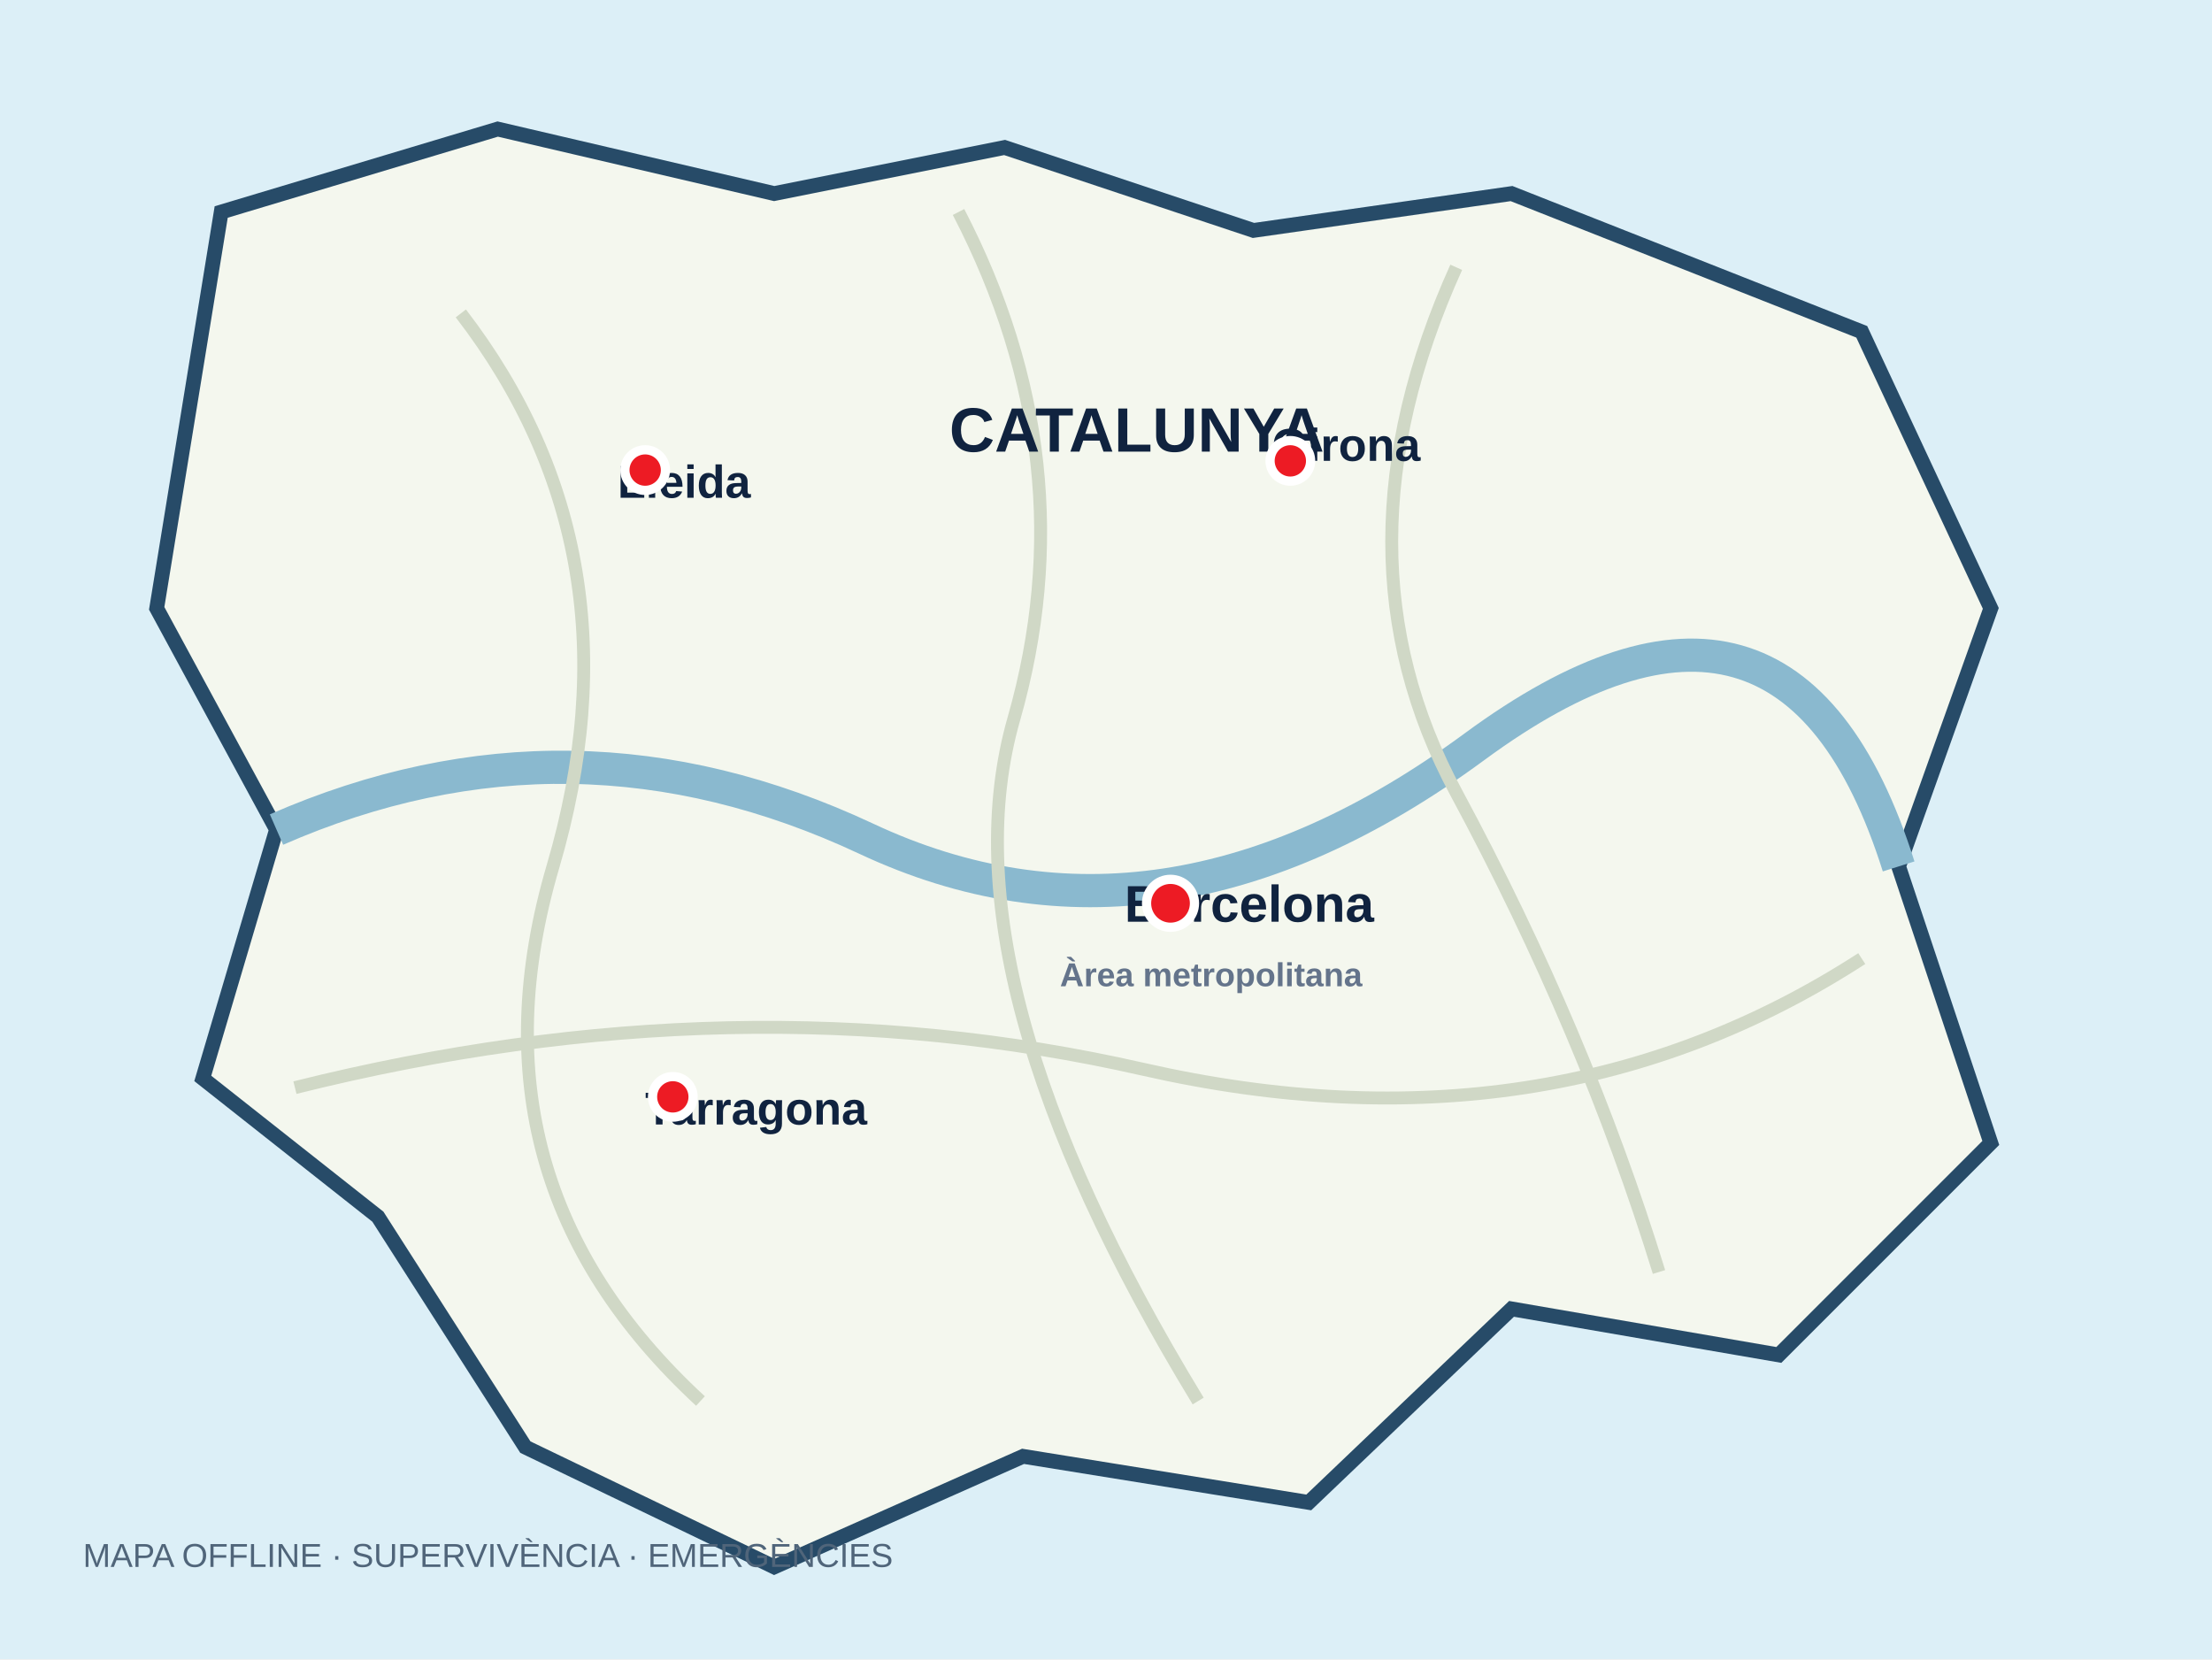
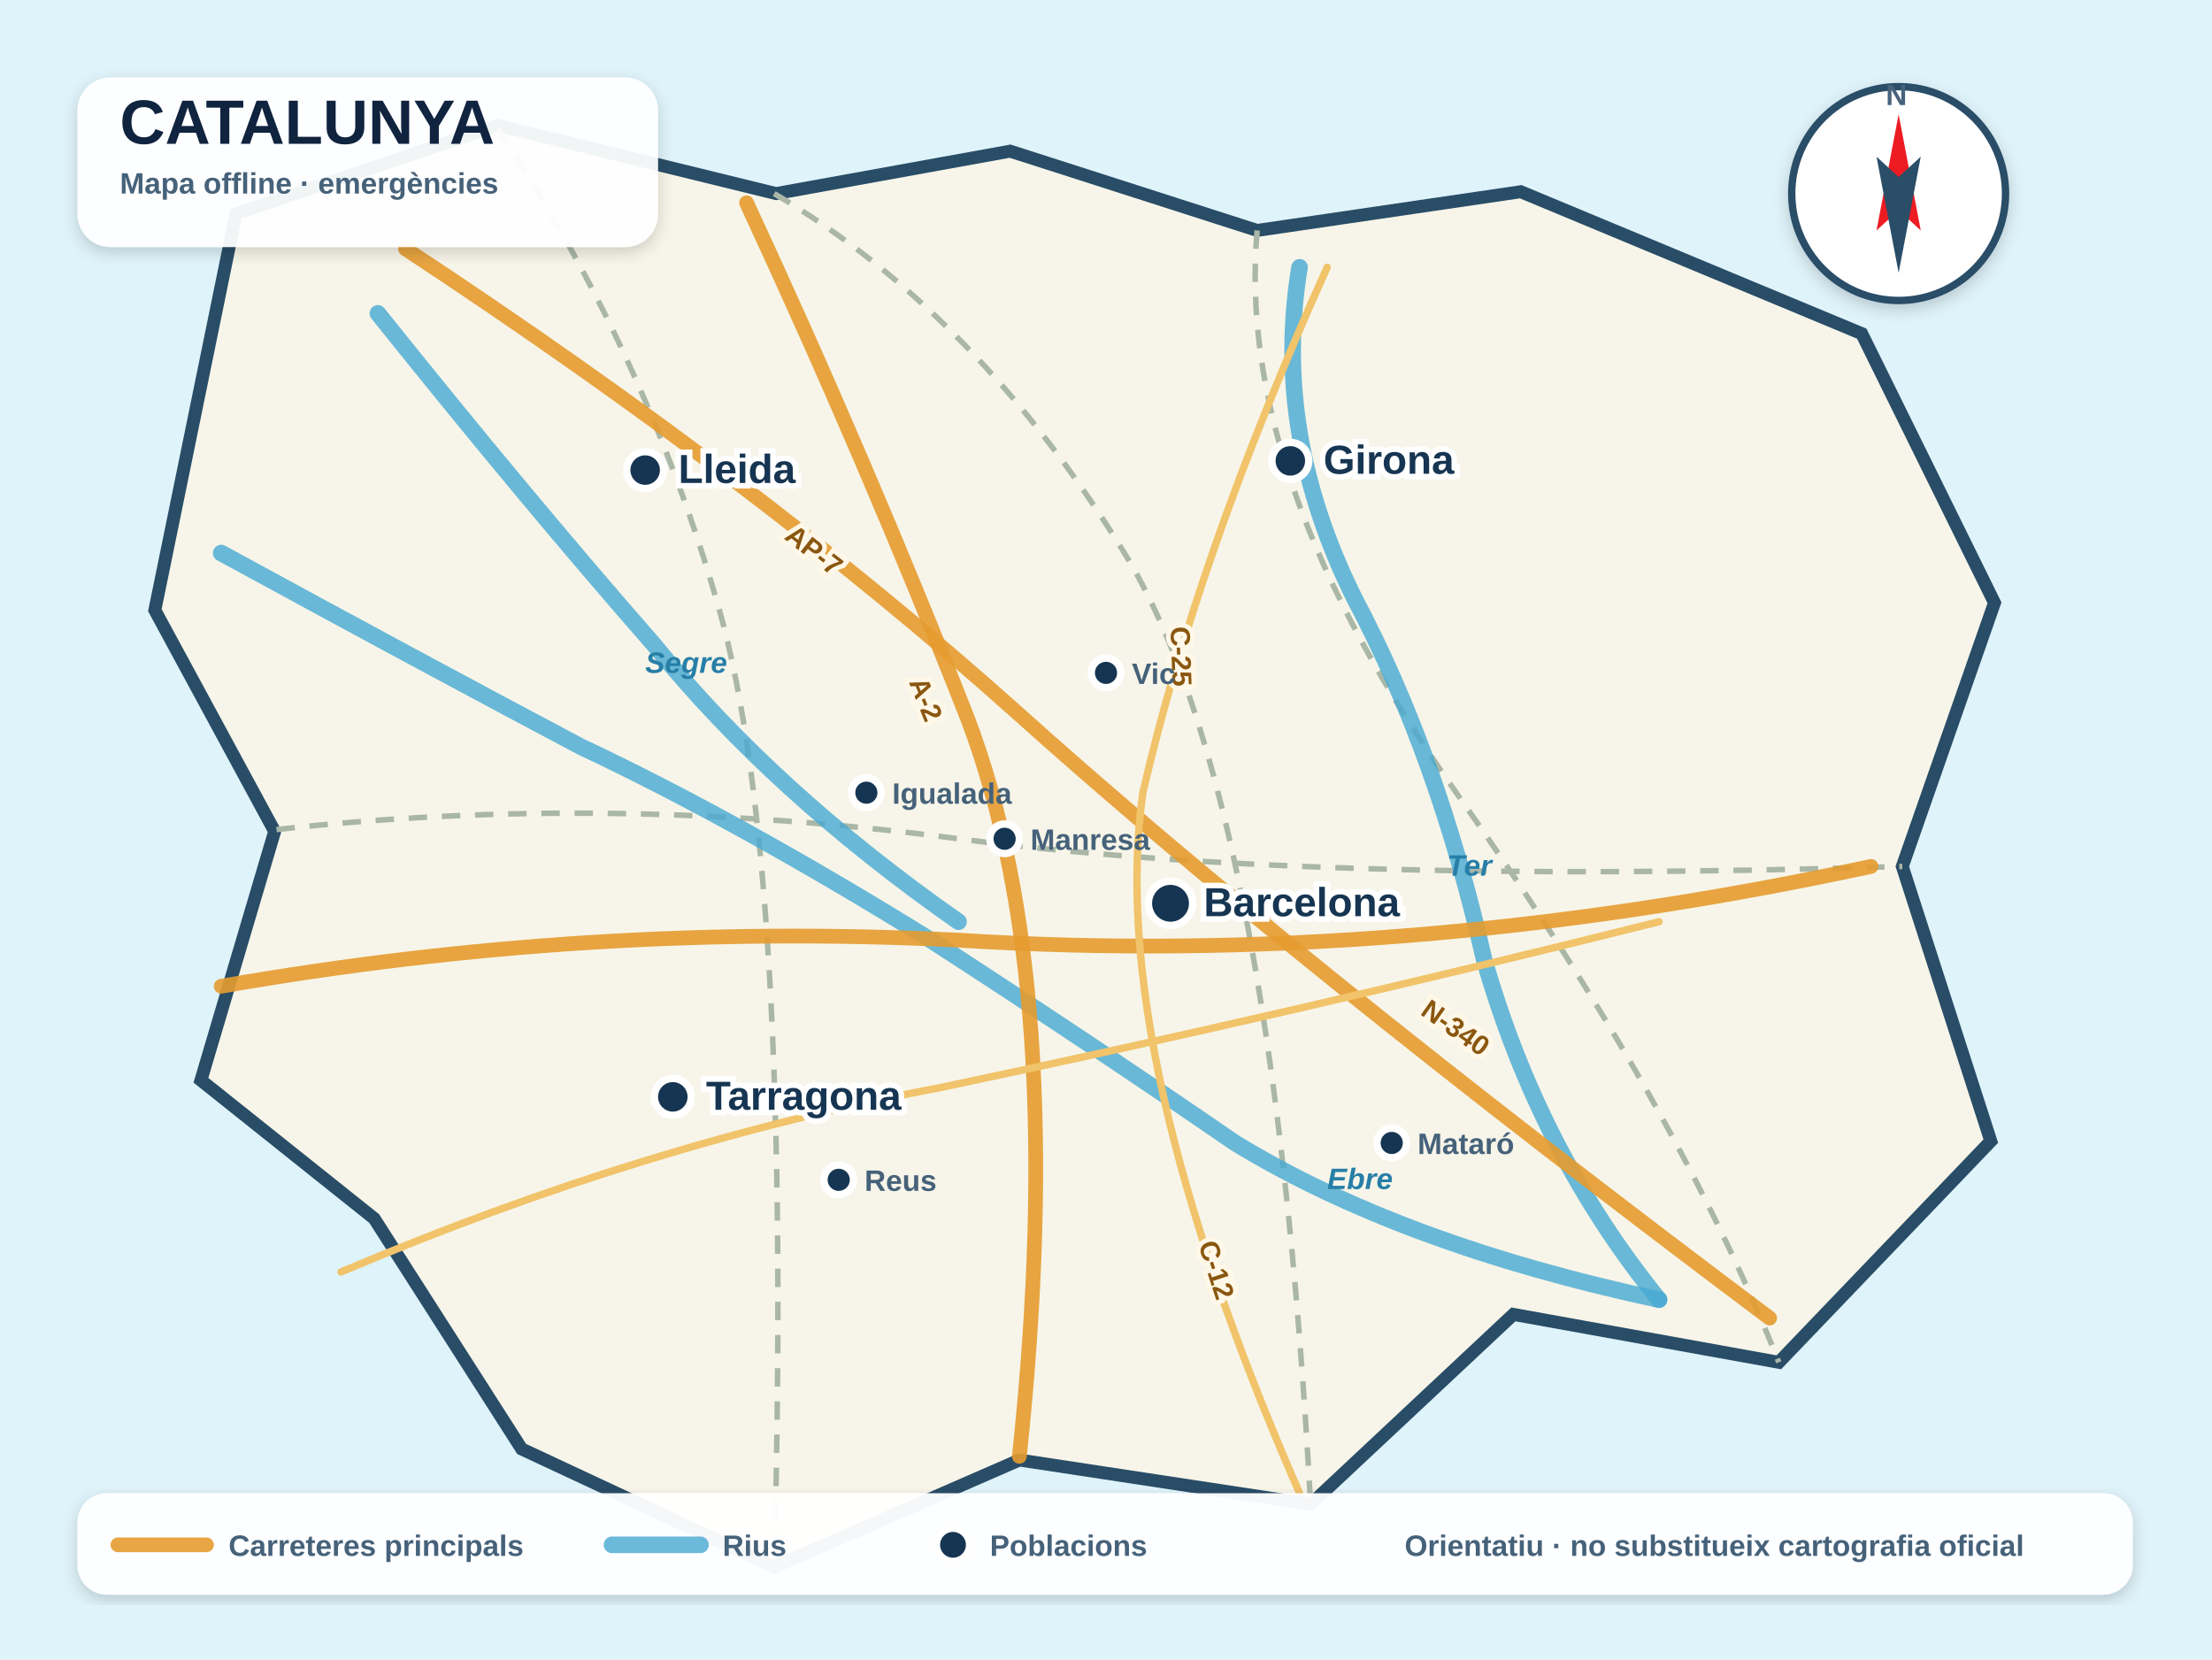
<svg xmlns="http://www.w3.org/2000/svg" viewBox="0 0 1200 900">
-   <rect width="1200" height="900" fill="#dceff7" />
-   <path d="M120 115 L270 70 420 105 545 80 680 125 820 105 1010 180 1080 330 1030 470 1080 620 965 735 820 710 710 815 555 790 420 850 285 785 205 660 110 585 150 450 85 330Z" fill="#f4f7ee" stroke="#274b68" stroke-width="8" />
-   <path d="M150 450 Q310 380 470 455 T800 405 T1030 470" fill="none" stroke="#8ab9cf" stroke-width="18" />
-   <path d="M250 170 Q350 300 300 470 T380 760 M520 115 Q590 250 550 390 T650 760 M790 145 Q720 300 790 430 T900 690 M160 590 Q400 530 620 580 T1010 520" fill="none" stroke="#d0d8c6" stroke-width="7" />
-   <g font-family="system-ui,Arial" fill="#10233f" font-weight="800">
-     <text x="515" y="245" font-size="34">CATALUNYA</text>
-     <text x="335" y="270" font-size="25">Lleida</text>
-     <text x="690" y="250" font-size="25">Girona</text>
-     <text x="610" y="500" font-size="28">Barcelona</text>
-     <text x="350" y="610" font-size="25">Tarragona</text>
-     <text x="575" y="535" font-size="18" fill="#64748b">Àrea metropolitana</text>
+   <rect width="1200" height="900" fill="#dff3fa" />
+   <defs>
+     <filter id="shadow">
+       <feDropShadow dx="0" dy="3" stdDeviation="4" flood-opacity=".18" />
+     </filter>
+     <style>
+  .land{fill:#f7f5e9;stroke:#294d67;stroke-width:7}
+  .prov{fill:none;stroke:#aab7a7;stroke-width:3;stroke-dasharray:10 8}
+  .road{fill:none;stroke:#e59b2f;stroke-width:8;stroke-linecap:round;opacity:.9}
+  .road2{fill:none;stroke:#f1c36a;stroke-width:4;stroke-linecap:round}
+  .river{fill:none;stroke:#46a9d2;stroke-width:9;stroke-linecap:round;opacity:.8}
+  .city{fill:#163552;stroke:#fff;stroke-width:4}
+  .citytext{font:800 22px system-ui,Arial;fill:#163552;paint-order:stroke;stroke:#fff;stroke-width:6}
+  .smalltext{font:700 16px system-ui,Arial;fill:#46627a}
+  .roadtext{font:900 15px system-ui,Arial;fill:#8a5710;paint-order:stroke;stroke:#fff8e8;stroke-width:5}
+  .rivertext{font:700 italic 16px system-ui,Arial;fill:#277fa8}
+  .title{font:900 34px system-ui,Arial;fill:#10233f}
+  </style>
+   </defs>
+   <path class="land" d="M128 116 L270 68 421 105 548 82 682 125 825 104 1010 181 1082 327 1032 470 1080 619 965 739 821 713 711 816 553 792 420 850 283 786 203 661 109 586 149 451 84 331Z" />
+   <path class="prov" d="M270 70 Q350 190 390 330 T420 850" />
+   <path class="prov" d="M420 105 Q530 170 610 300 T711 816" />
+   <path class="prov" d="M682 125 Q670 260 790 430 T965 739" />
+   <path class="prov" d="M150 450 Q330 430 520 455 T1032 470" />
+   <g id="rivers">
+     <path class="river" d="M120 300 Q230 360 315 405 Q400 445 505 510 Q590 565 670 620 Q760 675 900 705" />
+     <path class="river" d="M205 170 Q285 270 355 350 Q420 430 520 500" />
+     <path class="river" d="M705 145 Q690 235 735 325 Q780 410 805 520 Q835 625 900 705" />
+     <text class="rivertext" x="720" y="645">Ebre</text>
+     <text class="rivertext" x="350" y="365">Segre</text>
+     <text class="rivertext" x="785" y="475">Ter</text>
  </g>
-   <g fill="#ed1b24" stroke="#fff" stroke-width="5">
-     <circle cx="635" cy="490" r="13" />
-     <circle cx="365" cy="595" r="11" />
-     <circle cx="700" cy="250" r="11" />
-     <circle cx="350" cy="255" r="11" />
+   <g id="roads">
+     <path class="road" d="M220 135 Q410 260 550 385 Q700 520 960 715" />
+     <path class="road" d="M120 535 Q320 500 520 510 Q760 525 1015 470" />
+     <path class="road" d="M405 110 Q470 250 525 390 Q580 535 553 790" />
+     <path class="road2" d="M720 145 Q650 300 620 430 Q600 570 705 810" />
+     <path class="road2" d="M185 690 Q350 620 510 590 Q700 550 900 500" />
+     <text class="roadtext" x="425" y="292" transform="rotate(38 425 292)">AP-7</text>
+     <text class="roadtext" x="770" y="550" transform="rotate(35 770 550)">N-340</text>
+     <text class="roadtext" x="493" y="370" transform="rotate(68 493 370)">A-2</text>
+     <text class="roadtext" x="635" y="340" transform="rotate(88 635 340)">C-25</text>
+     <text class="roadtext" x="650" y="675" transform="rotate(72 650 675)">C-12</text>
  </g>
-   <g font-family="system-ui,Arial" font-size="18" fill="#50657a">
-     <text x="45" y="850">MAPA OFFLINE · SUPERVIVÈNCIA · EMERGÈNCIES</text>
+   <g id="cities">
+     <circle class="city" cx="635" cy="490" r="12" />
+     <text class="citytext" x="653" y="497">Barcelona</text>
+     <circle class="city" cx="365" cy="595" r="10" />
+     <text class="citytext" x="383" y="602">Tarragona</text>
+     <circle class="city" cx="350" cy="255" r="10" />
+     <text class="citytext" x="368" y="262">Lleida</text>
+     <circle class="city" cx="700" cy="250" r="10" />
+     <text class="citytext" x="718" y="257">Girona</text>
+     <circle class="city" cx="545" cy="455" r="8" />
+     <text class="smalltext" x="559" y="461">Manresa</text>
+     <circle class="city" cx="470" cy="430" r="8" />
+     <text class="smalltext" x="484" y="436">Igualada</text>
+     <circle class="city" cx="600" cy="365" r="8" />
+     <text class="smalltext" x="614" y="371">Vic</text>
+     <circle class="city" cx="455" cy="640" r="8" />
+     <text class="smalltext" x="469" y="646">Reus</text>
+     <circle class="city" cx="755" cy="620" r="8" />
+     <text class="smalltext" x="769" y="626">Mataró</text>
+   </g>
+   <g transform="translate(1030 105)" filter="url(#shadow)">
+     <circle r="58" fill="#fff" stroke="#294d67" stroke-width="4" />
+     <path d="M0-43 L12 20 0 9 -12 20Z" fill="#ed1b24" />
+     <path d="M0 43 L12-20 0-9 -12-20Z" fill="#294d67" />
+     <text x="-7" y="-48" class="smalltext">N</text>
+   </g>
+   <rect x="42" y="42" width="315" height="92" rx="18" fill="#fff" opacity=".94" filter="url(#shadow)" />
+   <text class="title" x="65" y="78">CATALUNYA</text>
+   <text class="smalltext" x="65" y="105">Mapa offline · emergències</text>
+   <g transform="translate(42 810)">
+     <rect width="1115" height="55" rx="16" fill="#fff" opacity=".95" filter="url(#shadow)" />
+     <line x1="22" y1="28" x2="70" y2="28" class="road" />
+     <text class="smalltext" x="82" y="34">Carreteres principals</text>
+     <line x1="290" y1="28" x2="338" y2="28" class="river" />
+     <text class="smalltext" x="350" y="34">Rius</text>
+     <circle cx="475" cy="28" r="9" class="city" />
+     <text class="smalltext" x="495" y="34">Poblacions</text>
+     <text class="smalltext" x="720" y="34">Orientatiu · no substitueix cartografia oficial</text>
  </g>
</svg>
